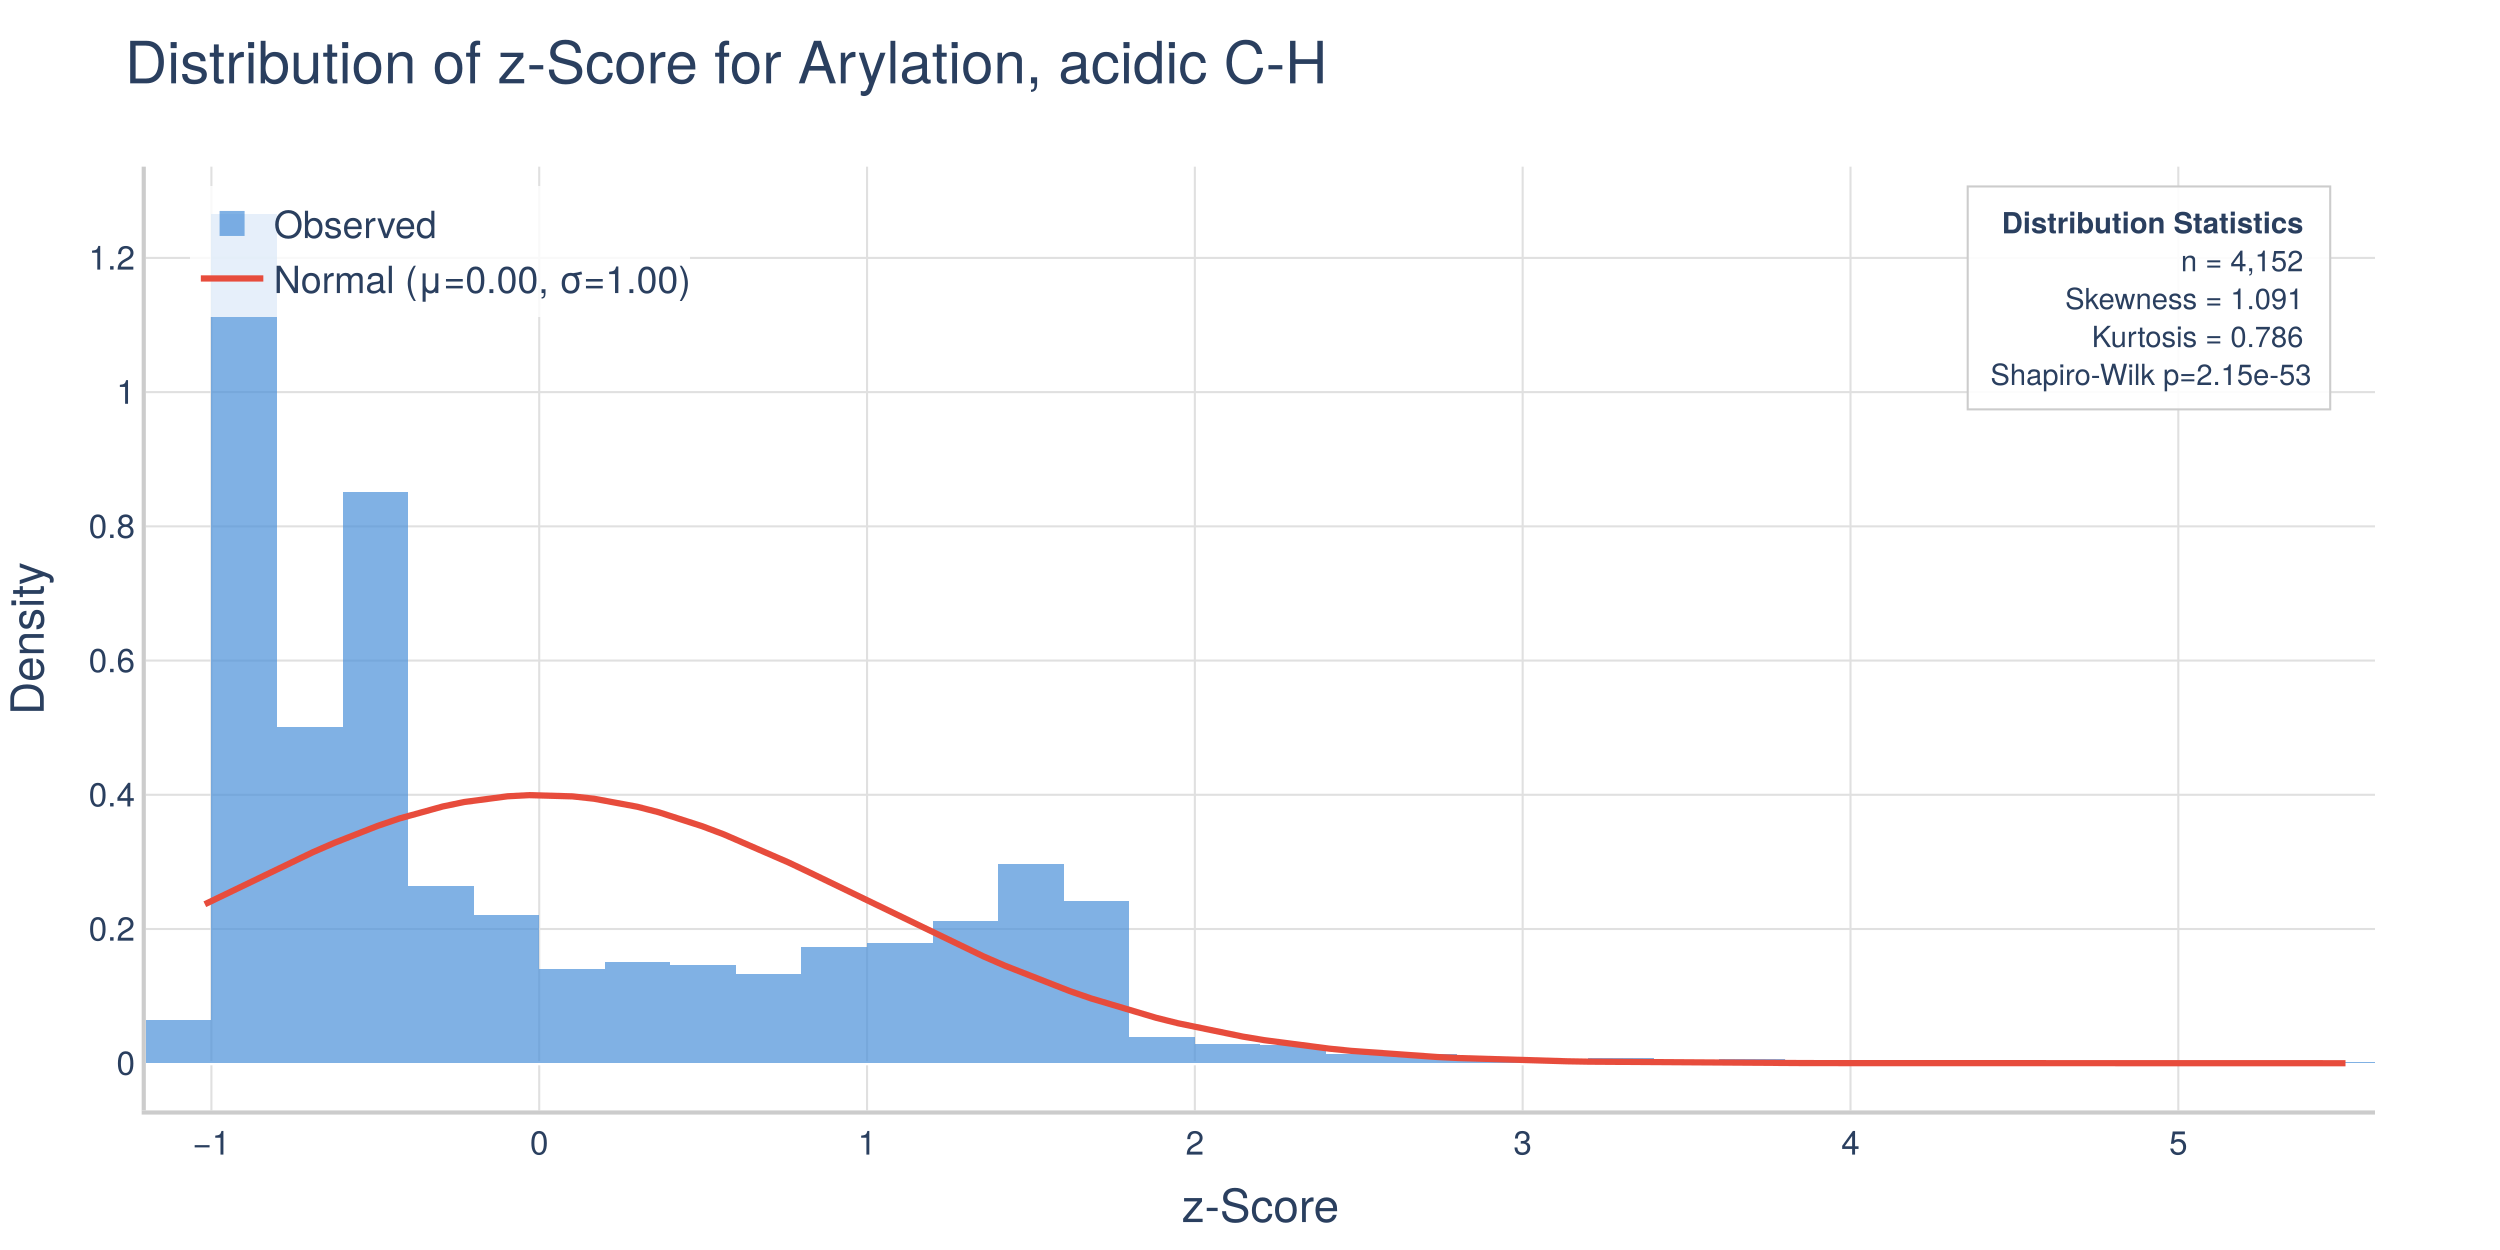
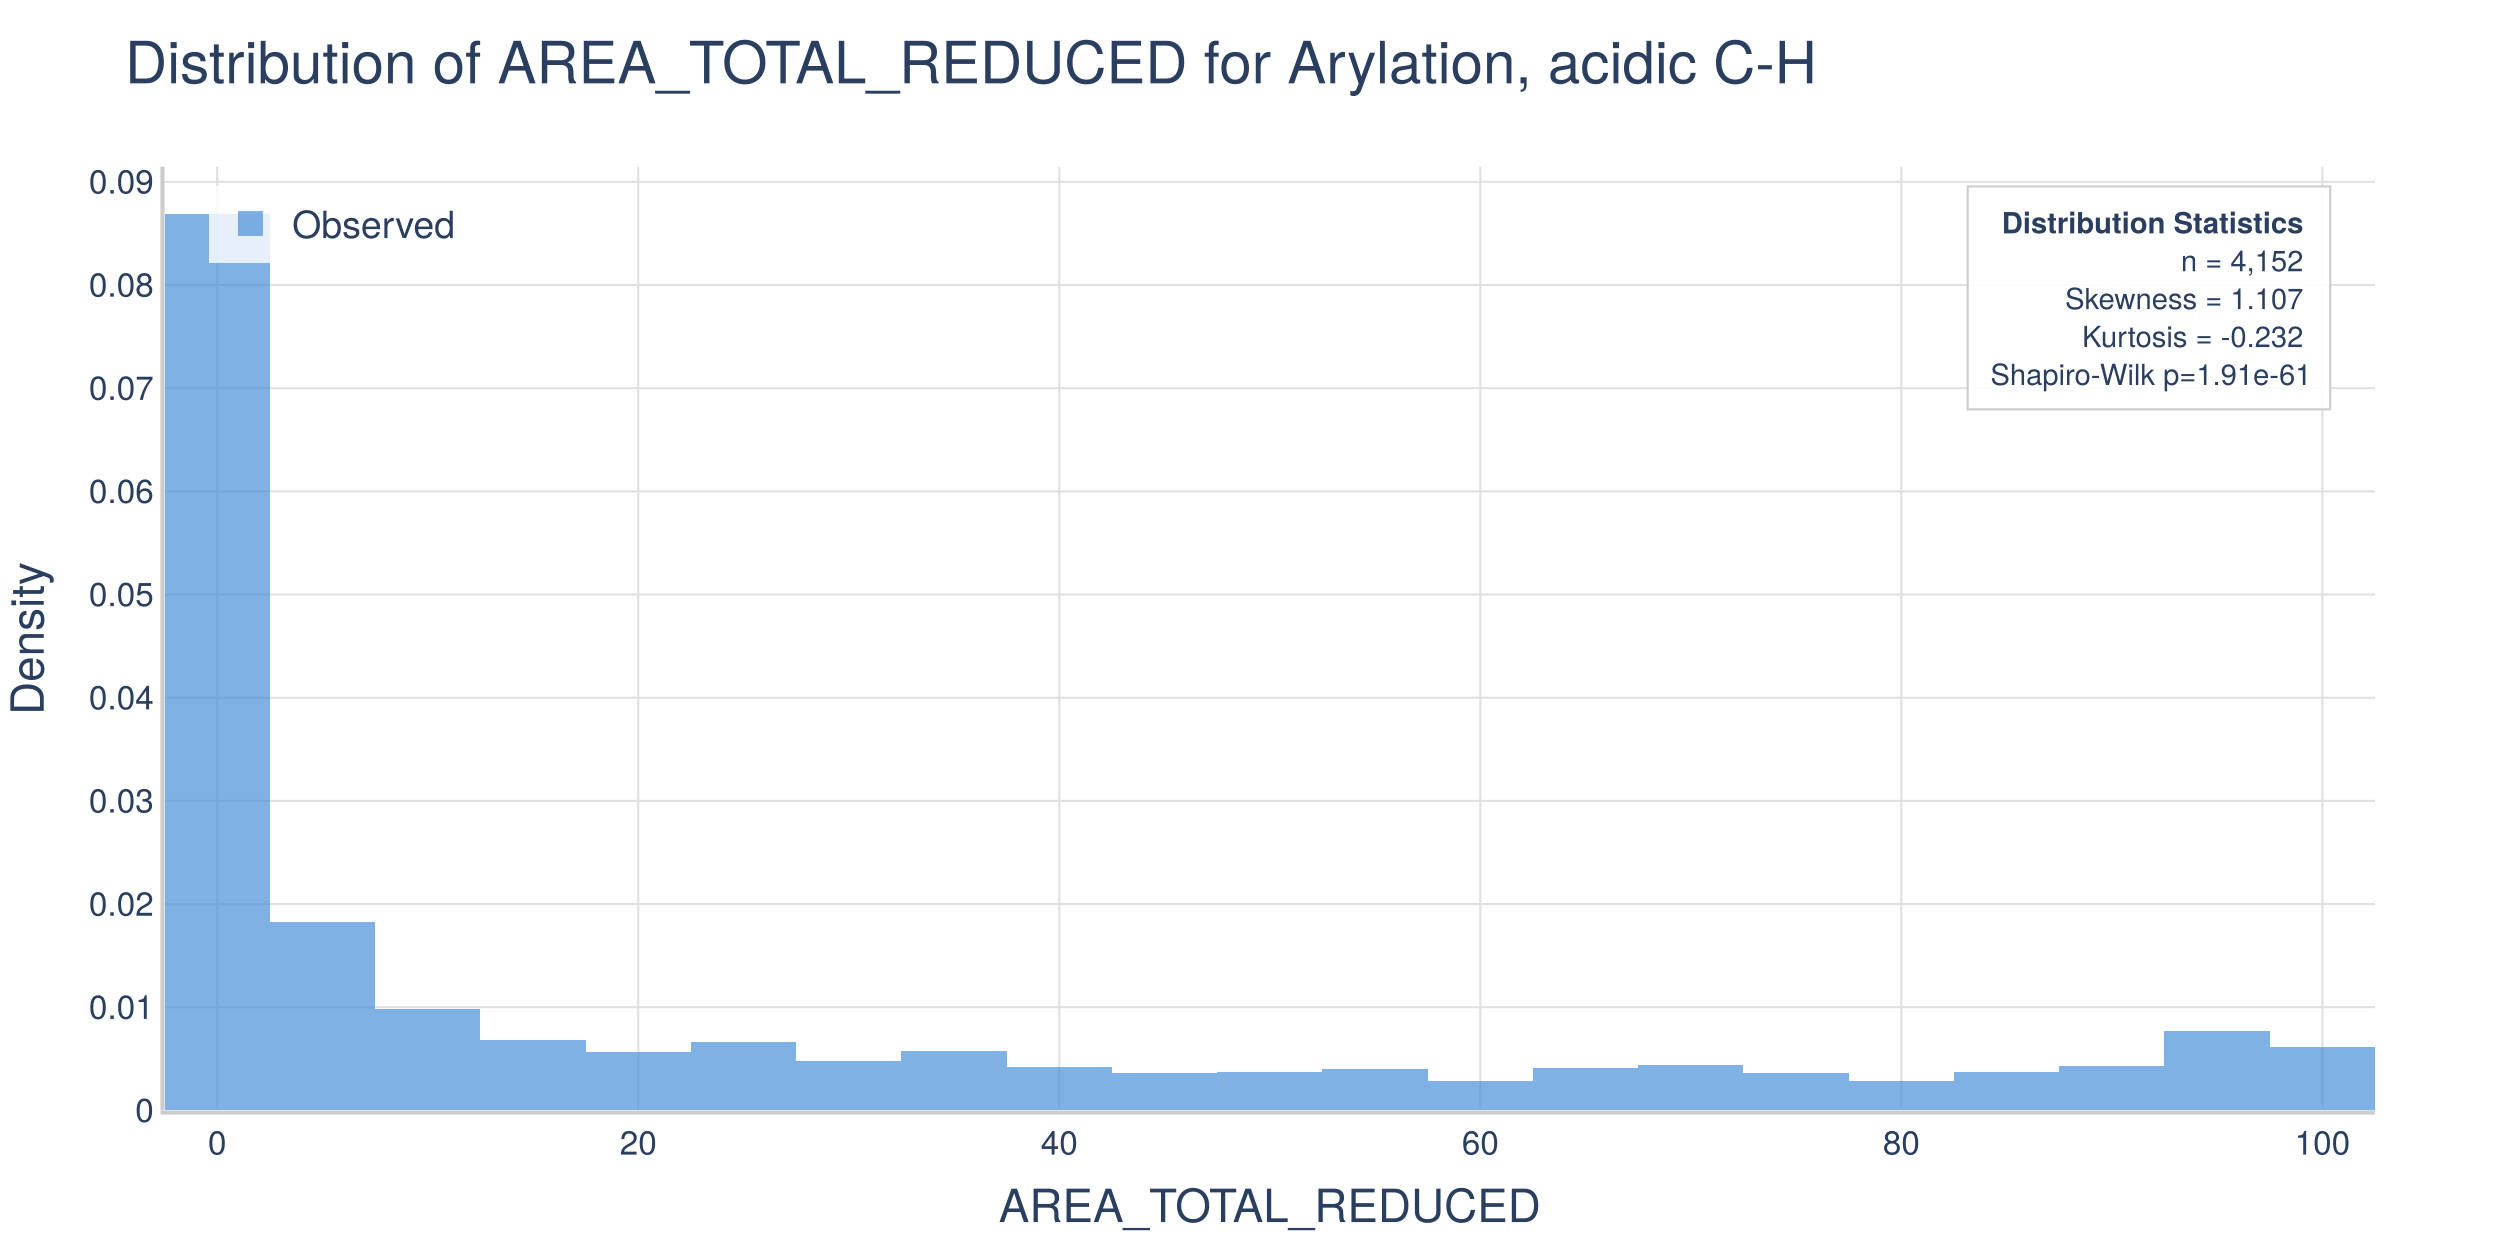
<svg xmlns="http://www.w3.org/2000/svg" class="main-svg" width="1200" height="600" style="" viewBox="0 0 1200 600">
  <rect x="0" y="0" width="1200" height="600" style="fill: rgb(255, 255, 255); fill-opacity: 1;" />
-   <defs id="defs-d7464c">
+   <defs id="defs-f68dfb">
    <g class="clips">
-       <clipPath id="clipd7464cxyplot" class="plotclip">
-         <rect width="1070" height="453" />
-       </clipPath>
-       <clipPath class="axesclip" id="clipd7464cx">
-         <rect x="70" y="0" width="1070" height="600" />
-       </clipPath>
-       <clipPath class="axesclip" id="clipd7464cy">
+       <clipPath id="clipf68dfbxyplot" class="plotclip">
+         <rect width="1061" height="453" />
+       </clipPath>
+       <clipPath class="axesclip" id="clipf68dfbx">
+         <rect x="79" y="0" width="1061" height="600" />
+       </clipPath>
+       <clipPath class="axesclip" id="clipf68dfby">
        <rect x="0" y="80" width="1200" height="453" />
      </clipPath>
-       <clipPath class="axesclip" id="clipd7464cxy">
-         <rect x="70" y="80" width="1070" height="453" />
+       <clipPath class="axesclip" id="clipf68dfbxy">
+         <rect x="79" y="80" width="1061" height="453" />
      </clipPath>
    </g>
    <g class="gradients" />
    <g class="patterns" />
  </defs>
  <g class="bglayer" />
  <g class="layer-below">
    <g class="imagelayer" />
    <g class="shapelayer" />
  </g>
  <g class="cartesianlayer">
    <g class="subplot xy">
      <g class="layer-subplot">
        <g class="shapelayer" />
        <g class="imagelayer" />
      </g>
      <g class="minor-gridlayer">
        <g class="x" />
        <g class="y" />
      </g>
      <g class="gridlayer">
        <g class="x">
-           <path class="xgrid crisp" transform="translate(101.47,0)" d="M0,80v453" style="stroke: rgb(224, 224, 224); stroke-opacity: 1; stroke-width: 1px;" />
-           <path class="xgrid crisp" transform="translate(258.82,0)" d="M0,80v453" style="stroke: rgb(224, 224, 224); stroke-opacity: 1; stroke-width: 1px;" />
-           <path class="xgrid crisp" transform="translate(416.18,0)" d="M0,80v453" style="stroke: rgb(224, 224, 224); stroke-opacity: 1; stroke-width: 1px;" />
-           <path class="xgrid crisp" transform="translate(573.53,0)" d="M0,80v453" style="stroke: rgb(224, 224, 224); stroke-opacity: 1; stroke-width: 1px;" />
-           <path class="xgrid crisp" transform="translate(730.88,0)" d="M0,80v453" style="stroke: rgb(224, 224, 224); stroke-opacity: 1; stroke-width: 1px;" />
-           <path class="xgrid crisp" transform="translate(888.24,0)" d="M0,80v453" style="stroke: rgb(224, 224, 224); stroke-opacity: 1; stroke-width: 1px;" />
-           <path class="xgrid crisp" transform="translate(1045.59,0)" d="M0,80v453" style="stroke: rgb(224, 224, 224); stroke-opacity: 1; stroke-width: 1px;" />
+           <path class="xgrid crisp" transform="translate(104.26,0)" d="M0,80v453" style="stroke: rgb(224, 224, 224); stroke-opacity: 1; stroke-width: 1px;" />
+           <path class="xgrid crisp" transform="translate(306.36,0)" d="M0,80v453" style="stroke: rgb(224, 224, 224); stroke-opacity: 1; stroke-width: 1px;" />
+           <path class="xgrid crisp" transform="translate(508.45,0)" d="M0,80v453" style="stroke: rgb(224, 224, 224); stroke-opacity: 1; stroke-width: 1px;" />
+           <path class="xgrid crisp" transform="translate(710.55,0)" d="M0,80v453" style="stroke: rgb(224, 224, 224); stroke-opacity: 1; stroke-width: 1px;" />
+           <path class="xgrid crisp" transform="translate(912.64,0)" d="M0,80v453" style="stroke: rgb(224, 224, 224); stroke-opacity: 1; stroke-width: 1px;" />
+           <path class="xgrid crisp" transform="translate(1114.74,0)" d="M0,80v453" style="stroke: rgb(224, 224, 224); stroke-opacity: 1; stroke-width: 1px;" />
        </g>
        <g class="y">
-           <path class="ygrid crisp" transform="translate(0,445.92)" d="M70,0h1070" style="stroke: rgb(224, 224, 224); stroke-opacity: 1; stroke-width: 1px;" />
-           <path class="ygrid crisp" transform="translate(0,381.5)" d="M70,0h1070" style="stroke: rgb(224, 224, 224); stroke-opacity: 1; stroke-width: 1px;" />
-           <path class="ygrid crisp" transform="translate(0,317.07)" d="M70,0h1070" style="stroke: rgb(224, 224, 224); stroke-opacity: 1; stroke-width: 1px;" />
-           <path class="ygrid crisp" transform="translate(0,252.65)" d="M70,0h1070" style="stroke: rgb(224, 224, 224); stroke-opacity: 1; stroke-width: 1px;" />
-           <path class="ygrid crisp" transform="translate(0,188.22)" d="M70,0h1070" style="stroke: rgb(224, 224, 224); stroke-opacity: 1; stroke-width: 1px;" />
-           <path class="ygrid crisp" transform="translate(0,123.8)" d="M70,0h1070" style="stroke: rgb(224, 224, 224); stroke-opacity: 1; stroke-width: 1px;" />
+           <path class="ygrid crisp" transform="translate(0,483.48)" d="M79,0h1061" style="stroke: rgb(224, 224, 224); stroke-opacity: 1; stroke-width: 1px;" />
+           <path class="ygrid crisp" transform="translate(0,433.95)" d="M79,0h1061" style="stroke: rgb(224, 224, 224); stroke-opacity: 1; stroke-width: 1px;" />
+           <path class="ygrid crisp" transform="translate(0,384.43)" d="M79,0h1061" style="stroke: rgb(224, 224, 224); stroke-opacity: 1; stroke-width: 1px;" />
+           <path class="ygrid crisp" transform="translate(0,334.91)" d="M79,0h1061" style="stroke: rgb(224, 224, 224); stroke-opacity: 1; stroke-width: 1px;" />
+           <path class="ygrid crisp" transform="translate(0,285.38)" d="M79,0h1061" style="stroke: rgb(224, 224, 224); stroke-opacity: 1; stroke-width: 1px;" />
+           <path class="ygrid crisp" transform="translate(0,235.86)" d="M79,0h1061" style="stroke: rgb(224, 224, 224); stroke-opacity: 1; stroke-width: 1px;" />
+           <path class="ygrid crisp" transform="translate(0,186.33)" d="M79,0h1061" style="stroke: rgb(224, 224, 224); stroke-opacity: 1; stroke-width: 1px;" />
+           <path class="ygrid crisp" transform="translate(0,136.81)" d="M79,0h1061" style="stroke: rgb(224, 224, 224); stroke-opacity: 1; stroke-width: 1px;" />
+           <path class="ygrid crisp" transform="translate(0,87.29)" d="M79,0h1061" style="stroke: rgb(224, 224, 224); stroke-opacity: 1; stroke-width: 1px;" />
        </g>
      </g>
      <g class="zerolinelayer">
-         <path class="yzl zl crisp" transform="translate(0,510.35)" d="M70,0h1070" style="stroke: rgb(255, 255, 255); stroke-opacity: 1; stroke-width: 2px;" />
+         <path class="yzl zl crisp" transform="translate(0,533)" d="M79,0h1061" style="stroke: rgb(255, 255, 255); stroke-opacity: 1; stroke-width: 2px;" />
      </g>
      <g class="layer-between">
        <g class="shapelayer" />
        <g class="imagelayer" />
      </g>
      <path class="xlines-below" />
      <path class="ylines-below" />
      <g class="overlines-below" />
      <g class="xaxislayer-below" />
      <g class="yaxislayer-below" />
      <g class="overaxes-below" />
      <g class="overplot">
-         <g class="xy" transform="translate(70,80)" clip-path="url(#clipd7464cxyplot)">
+         <g class="xy" transform="translate(79,80)" clip-path="url(#clipf68dfbxyplot)">
          <g class="barlayer mlayer">
            <g class="trace bars" shape-rendering="crispEdges" style="opacity: 0.7;">
              <g class="points">
                <g class="point">
-                   <path d="M0,430.35V409.79H31.47V430.35Z" style="vector-effect: none; opacity: 1; stroke-width: 0px; fill: rgb(74, 144, 217); fill-opacity: 1;" />
-                 </g>
-                 <g class="point">
-                   <path d="M31.47,430.35V22.65H62.94V430.35Z" style="vector-effect: none; opacity: 1; stroke-width: 0px; fill: rgb(74, 144, 217); fill-opacity: 1;" />
-                 </g>
-                 <g class="point">
-                   <path d="M62.94,430.35V268.98H94.41V430.35Z" style="vector-effect: none; opacity: 1; stroke-width: 0px; fill: rgb(74, 144, 217); fill-opacity: 1;" />
-                 </g>
-                 <g class="point">
-                   <path d="M94.41,430.35V156.09H125.88V430.35Z" style="vector-effect: none; opacity: 1; stroke-width: 0px; fill: rgb(74, 144, 217); fill-opacity: 1;" />
-                 </g>
-                 <g class="point">
-                   <path d="M125.88,430.35V345.4H157.35V430.35Z" style="vector-effect: none; opacity: 1; stroke-width: 0px; fill: rgb(74, 144, 217); fill-opacity: 1;" />
-                 </g>
-                 <g class="point">
-                   <path d="M157.35,430.35V359.36H188.82V430.35Z" style="vector-effect: none; opacity: 1; stroke-width: 0px; fill: rgb(74, 144, 217); fill-opacity: 1;" />
-                 </g>
-                 <g class="point">
-                   <path d="M188.82,430.35V385.35H220.29V430.35Z" style="vector-effect: none; opacity: 1; stroke-width: 0px; fill: rgb(74, 144, 217); fill-opacity: 1;" />
-                 </g>
-                 <g class="point">
-                   <path d="M220.29,430.35V381.86H251.76V430.35Z" style="vector-effect: none; opacity: 1; stroke-width: 0px; fill: rgb(74, 144, 217); fill-opacity: 1;" />
-                 </g>
-                 <g class="point">
-                   <path d="M251.76,430.35V383.02H283.24V430.35Z" style="vector-effect: none; opacity: 1; stroke-width: 0px; fill: rgb(74, 144, 217); fill-opacity: 1;" />
-                 </g>
-                 <g class="point">
-                   <path d="M283.24,430.35V387.29H314.71V430.35Z" style="vector-effect: none; opacity: 1; stroke-width: 0px; fill: rgb(74, 144, 217); fill-opacity: 1;" />
-                 </g>
-                 <g class="point">
-                   <path d="M314.71,430.35V374.49H346.18V430.35Z" style="vector-effect: none; opacity: 1; stroke-width: 0px; fill: rgb(74, 144, 217); fill-opacity: 1;" />
-                 </g>
-                 <g class="point">
-                   <path d="M346.18,430.35V372.55H377.65V430.35Z" style="vector-effect: none; opacity: 1; stroke-width: 0px; fill: rgb(74, 144, 217); fill-opacity: 1;" />
-                 </g>
-                 <g class="point">
-                   <path d="M377.65,430.35V362.08H409.12V430.35Z" style="vector-effect: none; opacity: 1; stroke-width: 0px; fill: rgb(74, 144, 217); fill-opacity: 1;" />
-                 </g>
-                 <g class="point">
-                   <path d="M409.12,430.35V334.92H440.59V430.35Z" style="vector-effect: none; opacity: 1; stroke-width: 0px; fill: rgb(74, 144, 217); fill-opacity: 1;" />
-                 </g>
-                 <g class="point">
-                   <path d="M440.59,430.35V352.38H472.06V430.35Z" style="vector-effect: none; opacity: 1; stroke-width: 0px; fill: rgb(74, 144, 217); fill-opacity: 1;" />
-                 </g>
-                 <g class="point">
-                   <path d="M472.06,430.35V417.55H503.53V430.35Z" style="vector-effect: none; opacity: 1; stroke-width: 0px; fill: rgb(74, 144, 217); fill-opacity: 1;" />
-                 </g>
-                 <g class="point">
-                   <path d="M503.53,430.35V421.04H535V430.35Z" style="vector-effect: none; opacity: 1; stroke-width: 0px; fill: rgb(74, 144, 217); fill-opacity: 1;" />
-                 </g>
-                 <g class="point">
-                   <path d="M535,430.35V421.43H566.47V430.35Z" style="vector-effect: none; opacity: 1; stroke-width: 0px; fill: rgb(74, 144, 217); fill-opacity: 1;" />
-                 </g>
-                 <g class="point">
-                   <path d="M566.47,430.35V425.7H597.94V430.35Z" style="vector-effect: none; opacity: 1; stroke-width: 0px; fill: rgb(74, 144, 217); fill-opacity: 1;" />
-                 </g>
-                 <g class="point">
-                   <path d="M597.94,430.35V425.7H629.41V430.35Z" style="vector-effect: none; opacity: 1; stroke-width: 0px; fill: rgb(74, 144, 217); fill-opacity: 1;" />
-                 </g>
-                 <g class="point">
-                   <path d="M629.41,430.35V429.19H660.88V430.35Z" style="vector-effect: none; opacity: 1; stroke-width: 0px; fill: rgb(74, 144, 217); fill-opacity: 1;" />
-                 </g>
-                 <g class="point">
-                   <path d="M660.88,430.35V429.19H692.35V430.35Z" style="vector-effect: none; opacity: 1; stroke-width: 0px; fill: rgb(74, 144, 217); fill-opacity: 1;" />
-                 </g>
-                 <g class="point">
-                   <path d="M692.35,430.35V428.02H723.82V430.35Z" style="vector-effect: none; opacity: 1; stroke-width: 0px; fill: rgb(74, 144, 217); fill-opacity: 1;" />
-                 </g>
-                 <g class="point">
-                   <path d="M723.82,430.35V429.57H755.29V430.35Z" style="vector-effect: none; opacity: 1; stroke-width: 0px; fill: rgb(74, 144, 217); fill-opacity: 1;" />
-                 </g>
-                 <g class="point">
-                   <path d="M755.29,430.35V428.41H786.76V430.35Z" style="vector-effect: none; opacity: 1; stroke-width: 0px; fill: rgb(74, 144, 217); fill-opacity: 1;" />
-                 </g>
-                 <g class="point">
-                   <path d="M786.76,430.35V429.96H818.24V430.35Z" style="vector-effect: none; opacity: 1; stroke-width: 0px; fill: rgb(74, 144, 217); fill-opacity: 1;" />
-                 </g>
-                 <g class="point">
-                   <path d="M0,0Z" style="vector-effect: none; opacity: 1; stroke-width: 0px; fill: rgb(74, 144, 217); fill-opacity: 1;" />
-                 </g>
-                 <g class="point">
-                   <path d="M849.71,430.35V429.96H881.18V430.35Z" style="vector-effect: none; opacity: 1; stroke-width: 0px; fill: rgb(74, 144, 217); fill-opacity: 1;" />
-                 </g>
-                 <g class="point">
-                   <path d="M881.18,430.35V429.57H912.65V430.35Z" style="vector-effect: none; opacity: 1; stroke-width: 0px; fill: rgb(74, 144, 217); fill-opacity: 1;" />
-                 </g>
-                 <g class="point">
-                   <path d="M0,0Z" style="vector-effect: none; opacity: 1; stroke-width: 0px; fill: rgb(74, 144, 217); fill-opacity: 1;" />
-                 </g>
-                 <g class="point">
-                   <path d="M944.12,430.35V429.19H975.59V430.35Z" style="vector-effect: none; opacity: 1; stroke-width: 0px; fill: rgb(74, 144, 217); fill-opacity: 1;" />
-                 </g>
-                 <g class="point">
-                   <path d="M0,0Z" style="vector-effect: none; opacity: 1; stroke-width: 0px; fill: rgb(74, 144, 217); fill-opacity: 1;" />
-                 </g>
-                 <g class="point">
-                   <path d="M1007.06,430.35V429.96H1038.53V430.35Z" style="vector-effect: none; opacity: 1; stroke-width: 0px; fill: rgb(74, 144, 217); fill-opacity: 1;" />
-                 </g>
-                 <g class="point">
-                   <path d="M1038.53,430.35V429.57H1070V430.35Z" style="vector-effect: none; opacity: 1; stroke-width: 0px; fill: rgb(74, 144, 217); fill-opacity: 1;" />
+                   <path d="M0,453V22.65H50.52V453Z" style="vector-effect: none; opacity: 1; stroke-width: 0px; fill: rgb(74, 144, 217); fill-opacity: 1;" />
+                 </g>
+                 <g class="point">
+                   <path d="M50.52,453V362.35H101.05V453Z" style="vector-effect: none; opacity: 1; stroke-width: 0px; fill: rgb(74, 144, 217); fill-opacity: 1;" />
+                 </g>
+                 <g class="point">
+                   <path d="M101.05,453V404.1H151.57V453Z" style="vector-effect: none; opacity: 1; stroke-width: 0px; fill: rgb(74, 144, 217); fill-opacity: 1;" />
+                 </g>
+                 <g class="point">
+                   <path d="M151.57,453V419.36H202.1V453Z" style="vector-effect: none; opacity: 1; stroke-width: 0px; fill: rgb(74, 144, 217); fill-opacity: 1;" />
+                 </g>
+                 <g class="point">
+                   <path d="M202.1,453V425.09H252.62V453Z" style="vector-effect: none; opacity: 1; stroke-width: 0px; fill: rgb(74, 144, 217); fill-opacity: 1;" />
+                 </g>
+                 <g class="point">
+                   <path d="M252.62,453V420.32H303.14V453Z" style="vector-effect: none; opacity: 1; stroke-width: 0px; fill: rgb(74, 144, 217); fill-opacity: 1;" />
+                 </g>
+                 <g class="point">
+                   <path d="M303.14,453V429.38H353.67V453Z" style="vector-effect: none; opacity: 1; stroke-width: 0px; fill: rgb(74, 144, 217); fill-opacity: 1;" />
+                 </g>
+                 <g class="point">
+                   <path d="M353.67,453V424.37H404.19V453Z" style="vector-effect: none; opacity: 1; stroke-width: 0px; fill: rgb(74, 144, 217); fill-opacity: 1;" />
+                 </g>
+                 <g class="point">
+                   <path d="M404.19,453V432.01H454.71V453Z" style="vector-effect: none; opacity: 1; stroke-width: 0px; fill: rgb(74, 144, 217); fill-opacity: 1;" />
+                 </g>
+                 <g class="point">
+                   <path d="M454.71,453V434.87H505.24V453Z" style="vector-effect: none; opacity: 1; stroke-width: 0px; fill: rgb(74, 144, 217); fill-opacity: 1;" />
+                 </g>
+                 <g class="point">
+                   <path d="M505.24,453V434.63H555.76V453Z" style="vector-effect: none; opacity: 1; stroke-width: 0px; fill: rgb(74, 144, 217); fill-opacity: 1;" />
+                 </g>
+                 <g class="point">
+                   <path d="M555.76,453V433.2H606.29V453Z" style="vector-effect: none; opacity: 1; stroke-width: 0px; fill: rgb(74, 144, 217); fill-opacity: 1;" />
+                 </g>
+                 <g class="point">
+                   <path d="M606.29,453V438.93H656.81V453Z" style="vector-effect: none; opacity: 1; stroke-width: 0px; fill: rgb(74, 144, 217); fill-opacity: 1;" />
+                 </g>
+                 <g class="point">
+                   <path d="M656.81,453V432.72H707.33V453Z" style="vector-effect: none; opacity: 1; stroke-width: 0px; fill: rgb(74, 144, 217); fill-opacity: 1;" />
+                 </g>
+                 <g class="point">
+                   <path d="M707.33,453V431.29H757.86V453Z" style="vector-effect: none; opacity: 1; stroke-width: 0px; fill: rgb(74, 144, 217); fill-opacity: 1;" />
+                 </g>
+                 <g class="point">
+                   <path d="M757.86,453V434.87H808.38V453Z" style="vector-effect: none; opacity: 1; stroke-width: 0px; fill: rgb(74, 144, 217); fill-opacity: 1;" />
+                 </g>
+                 <g class="point">
+                   <path d="M808.38,453V438.69H858.9V453Z" style="vector-effect: none; opacity: 1; stroke-width: 0px; fill: rgb(74, 144, 217); fill-opacity: 1;" />
+                 </g>
+                 <g class="point">
+                   <path d="M858.9,453V434.39H909.43V453Z" style="vector-effect: none; opacity: 1; stroke-width: 0px; fill: rgb(74, 144, 217); fill-opacity: 1;" />
+                 </g>
+                 <g class="point">
+                   <path d="M909.43,453V431.77H959.95V453Z" style="vector-effect: none; opacity: 1; stroke-width: 0px; fill: rgb(74, 144, 217); fill-opacity: 1;" />
+                 </g>
+                 <g class="point">
+                   <path d="M959.95,453V414.83H1010.48V453Z" style="vector-effect: none; opacity: 1; stroke-width: 0px; fill: rgb(74, 144, 217); fill-opacity: 1;" />
+                 </g>
+                 <g class="point">
+                   <path d="M1010.48,453V422.7H1061V453Z" style="vector-effect: none; opacity: 1; stroke-width: 0px; fill: rgb(74, 144, 217); fill-opacity: 1;" />
                </g>
              </g>
            </g>
          </g>
-           <g class="scatterlayer mlayer">
-             <g class="trace scatter tracee7fec5" style="stroke-miterlimit: 2; opacity: 1;">
-               <g class="fills" />
-               <g class="errorbars" />
-               <g class="lines">
-                 <path class="js-line" d="M28.32,354.03L80.22,329.04L90.6,324.53L111.36,316.4L121.73,312.87L142.49,307.12L152.87,304.96L173.63,302.22L184.01,301.67L204.77,302.26L215.14,303.39L235.9,307.24L246.28,309.91L267.04,316.58L277.42,320.49L308.55,334.01L318.93,338.94L401.97,379.02L412.34,383.53L443.48,395.72L453.86,399.3L485,408.56L495.38,411.15L526.51,417.56L536.89,419.28L568.03,423.35L578.41,424.4L619.92,427.37L630.3,427.87L682.2,429.42L692.58,429.6L796.36,430.28L806.74,430.29L1055.84,430.35" style="vector-effect: none; fill: none; stroke: rgb(231, 76, 60); stroke-opacity: 1; stroke-width: 3px; opacity: 1;" />
-               </g>
-               <g class="points" />
-               <g class="text" />
-             </g>
-           </g>
        </g>
      </g>
      <g class="zerolinelayer-above" />
-       <path class="xlines-above crisp" d="M68,534H1140" style="fill: none; stroke-width: 2px; stroke: rgb(204, 204, 204); stroke-opacity: 1;" />
-       <path class="ylines-above crisp" d="M69,80V533" style="fill: none; stroke-width: 2px; stroke: rgb(204, 204, 204); stroke-opacity: 1;" />
+       <path class="xlines-above crisp" d="M77,534H1140" style="fill: none; stroke-width: 2px; stroke: rgb(204, 204, 204); stroke-opacity: 1;" />
+       <path class="ylines-above crisp" d="M78,80V533" style="fill: none; stroke-width: 2px; stroke: rgb(204, 204, 204); stroke-opacity: 1;" />
      <g class="overlines-above" />
      <g class="xaxislayer-above">
        <g class="xtick">
-           <text text-anchor="middle" x="0" y="554.2" transform="translate(101.47,0)" style="font-family: 'Helvetica Neue'; font-size: 16px; fill: rgb(42, 63, 95); fill-opacity: 1; white-space: pre;">−1</text>
-         </g>
-         <g class="xtick">
-           <text text-anchor="middle" x="0" y="554.2" style="font-family: 'Helvetica Neue'; font-size: 16px; fill: rgb(42, 63, 95); fill-opacity: 1; white-space: pre;" transform="translate(258.82,0)">0</text>
-         </g>
-         <g class="xtick">
-           <text text-anchor="middle" x="0" y="554.2" style="font-family: 'Helvetica Neue'; font-size: 16px; fill: rgb(42, 63, 95); fill-opacity: 1; white-space: pre;" transform="translate(416.18,0)">1</text>
-         </g>
-         <g class="xtick">
-           <text text-anchor="middle" x="0" y="554.2" style="font-family: 'Helvetica Neue'; font-size: 16px; fill: rgb(42, 63, 95); fill-opacity: 1; white-space: pre;" transform="translate(573.53,0)">2</text>
-         </g>
-         <g class="xtick">
-           <text text-anchor="middle" x="0" y="554.2" style="font-family: 'Helvetica Neue'; font-size: 16px; fill: rgb(42, 63, 95); fill-opacity: 1; white-space: pre;" transform="translate(730.88,0)">3</text>
-         </g>
-         <g class="xtick">
-           <text text-anchor="middle" x="0" y="554.2" style="font-family: 'Helvetica Neue'; font-size: 16px; fill: rgb(42, 63, 95); fill-opacity: 1; white-space: pre;" transform="translate(888.24,0)">4</text>
-         </g>
-         <g class="xtick">
-           <text text-anchor="middle" x="0" y="554.2" style="font-family: 'Helvetica Neue'; font-size: 16px; fill: rgb(42, 63, 95); fill-opacity: 1; white-space: pre;" transform="translate(1045.59,0)">5</text>
+           <text text-anchor="middle" x="0" y="554.2" transform="translate(104.26,0)" style="font-family: 'Helvetica Neue'; font-size: 16px; fill: rgb(42, 63, 95); fill-opacity: 1; white-space: pre;">0</text>
+         </g>
+         <g class="xtick">
+           <text text-anchor="middle" x="0" y="554.2" style="font-family: 'Helvetica Neue'; font-size: 16px; fill: rgb(42, 63, 95); fill-opacity: 1; white-space: pre;" transform="translate(306.36,0)">20</text>
+         </g>
+         <g class="xtick">
+           <text text-anchor="middle" x="0" y="554.2" style="font-family: 'Helvetica Neue'; font-size: 16px; fill: rgb(42, 63, 95); fill-opacity: 1; white-space: pre;" transform="translate(508.45,0)">40</text>
+         </g>
+         <g class="xtick">
+           <text text-anchor="middle" x="0" y="554.2" style="font-family: 'Helvetica Neue'; font-size: 16px; fill: rgb(42, 63, 95); fill-opacity: 1; white-space: pre;" transform="translate(710.55,0)">60</text>
+         </g>
+         <g class="xtick">
+           <text text-anchor="middle" x="0" y="554.2" style="font-family: 'Helvetica Neue'; font-size: 16px; fill: rgb(42, 63, 95); fill-opacity: 1; white-space: pre;" transform="translate(912.64,0)">80</text>
+         </g>
+         <g class="xtick">
+           <text text-anchor="middle" x="0" y="554.2" style="font-family: 'Helvetica Neue'; font-size: 16px; fill: rgb(42, 63, 95); fill-opacity: 1; white-space: pre;" transform="translate(1114.74,0)">100</text>
        </g>
      </g>
      <g class="yaxislayer-above">
        <g class="ytick">
-           <text text-anchor="end" x="64.8" y="5.6" transform="translate(0,510.35)" style="font-family: 'Helvetica Neue'; font-size: 16px; fill: rgb(42, 63, 95); fill-opacity: 1; white-space: pre;">0</text>
-         </g>
-         <g class="ytick">
-           <text text-anchor="end" x="64.8" y="5.6" style="font-family: 'Helvetica Neue'; font-size: 16px; fill: rgb(42, 63, 95); fill-opacity: 1; white-space: pre;" transform="translate(0,445.92)">0.2</text>
-         </g>
-         <g class="ytick">
-           <text text-anchor="end" x="64.8" y="5.6" style="font-family: 'Helvetica Neue'; font-size: 16px; fill: rgb(42, 63, 95); fill-opacity: 1; white-space: pre;" transform="translate(0,381.5)">0.4</text>
-         </g>
-         <g class="ytick">
-           <text text-anchor="end" x="64.8" y="5.6" style="font-family: 'Helvetica Neue'; font-size: 16px; fill: rgb(42, 63, 95); fill-opacity: 1; white-space: pre;" transform="translate(0,317.07)">0.6</text>
-         </g>
-         <g class="ytick">
-           <text text-anchor="end" x="64.8" y="5.6" style="font-family: 'Helvetica Neue'; font-size: 16px; fill: rgb(42, 63, 95); fill-opacity: 1; white-space: pre;" transform="translate(0,252.65)">0.8</text>
-         </g>
-         <g class="ytick">
-           <text text-anchor="end" x="64.8" y="5.6" style="font-family: 'Helvetica Neue'; font-size: 16px; fill: rgb(42, 63, 95); fill-opacity: 1; white-space: pre;" transform="translate(0,188.22)">1</text>
-         </g>
-         <g class="ytick">
-           <text text-anchor="end" x="64.8" y="5.6" style="font-family: 'Helvetica Neue'; font-size: 16px; fill: rgb(42, 63, 95); fill-opacity: 1; white-space: pre;" transform="translate(0,123.8)">1.2</text>
+           <text text-anchor="end" x="73.8" y="5.6" transform="translate(0,533)" style="font-family: 'Helvetica Neue'; font-size: 16px; fill: rgb(42, 63, 95); fill-opacity: 1; white-space: pre;">0</text>
+         </g>
+         <g class="ytick">
+           <text text-anchor="end" x="73.8" y="5.6" style="font-family: 'Helvetica Neue'; font-size: 16px; fill: rgb(42, 63, 95); fill-opacity: 1; white-space: pre;" transform="translate(0,483.48)">0.01</text>
+         </g>
+         <g class="ytick">
+           <text text-anchor="end" x="73.8" y="5.6" style="font-family: 'Helvetica Neue'; font-size: 16px; fill: rgb(42, 63, 95); fill-opacity: 1; white-space: pre;" transform="translate(0,433.95)">0.02</text>
+         </g>
+         <g class="ytick">
+           <text text-anchor="end" x="73.8" y="5.6" style="font-family: 'Helvetica Neue'; font-size: 16px; fill: rgb(42, 63, 95); fill-opacity: 1; white-space: pre;" transform="translate(0,384.43)">0.03</text>
+         </g>
+         <g class="ytick">
+           <text text-anchor="end" x="73.8" y="5.6" style="font-family: 'Helvetica Neue'; font-size: 16px; fill: rgb(42, 63, 95); fill-opacity: 1; white-space: pre;" transform="translate(0,334.91)">0.04</text>
+         </g>
+         <g class="ytick">
+           <text text-anchor="end" x="73.8" y="5.6" style="font-family: 'Helvetica Neue'; font-size: 16px; fill: rgb(42, 63, 95); fill-opacity: 1; white-space: pre;" transform="translate(0,285.38)">0.05</text>
+         </g>
+         <g class="ytick">
+           <text text-anchor="end" x="73.8" y="5.6" style="font-family: 'Helvetica Neue'; font-size: 16px; fill: rgb(42, 63, 95); fill-opacity: 1; white-space: pre;" transform="translate(0,235.86)">0.06</text>
+         </g>
+         <g class="ytick">
+           <text text-anchor="end" x="73.8" y="5.6" style="font-family: 'Helvetica Neue'; font-size: 16px; fill: rgb(42, 63, 95); fill-opacity: 1; white-space: pre;" transform="translate(0,186.33)">0.07</text>
+         </g>
+         <g class="ytick">
+           <text text-anchor="end" x="73.8" y="5.6" style="font-family: 'Helvetica Neue'; font-size: 16px; fill: rgb(42, 63, 95); fill-opacity: 1; white-space: pre;" transform="translate(0,136.81)">0.08</text>
+         </g>
+         <g class="ytick">
+           <text text-anchor="end" x="73.8" y="5.6" style="font-family: 'Helvetica Neue'; font-size: 16px; fill: rgb(42, 63, 95); fill-opacity: 1; white-space: pre;" transform="translate(0,87.29)">0.09</text>
        </g>
      </g>
      <g class="overaxes-above" />
    </g>
  </g>
  <g class="polarlayer" />
  <g class="smithlayer" />
  <g class="ternarylayer" />
  <g class="geolayer" />
  <g class="funnelarealayer" />
  <g class="pielayer" />
  <g class="iciclelayer" />
  <g class="treemaplayer" />
  <g class="sunburstlayer" />
  <g class="glimages" />
-   <defs id="topdefs-d7464c">
+   <defs id="topdefs-f68dfb">
    <g class="clips" />
-     <clipPath id="legendd7464c">
-       <rect width="240" height="63" x="0" y="0" />
+     <clipPath id="legendf68dfb">
+       <rect width="124" height="37" x="0" y="0" />
    </clipPath>
  </defs>
  <g class="layer-above">
    <g class="imagelayer" />
    <g class="shapelayer" />
  </g>
  <g class="infolayer">
-     <g class="legend" pointer-events="all" transform="translate(91.4,89.06)">
-       <rect class="bg" shape-rendering="crispEdges" style="stroke: rgb(68, 68, 68); stroke-opacity: 1; fill: rgb(255, 255, 255); fill-opacity: 0.8; stroke-width: 0px;" width="240" height="63" x="0" y="0" />
-       <g class="scrollbox" transform="" clip-path="url(#legendd7464c)">
+     <g class="legend" pointer-events="all" transform="translate(100.22,89.06)">
+       <rect class="bg" shape-rendering="crispEdges" style="stroke: rgb(68, 68, 68); stroke-opacity: 1; fill: rgb(255, 255, 255); fill-opacity: 0.8; stroke-width: 0px;" width="124" height="37" x="0" y="0" />
+       <g class="scrollbox" transform="" clip-path="url(#legendf68dfb)">
        <g class="groups">
          <g class="traces" transform="translate(0,18.2)" style="opacity: 1;">
            <text class="legendtext" text-anchor="start" x="40" y="7.02" style="font-family: 'Helvetica Neue'; font-size: 18px; fill: rgb(42, 63, 95); fill-opacity: 1; white-space: pre;">Observed</text>
            <g class="layers" style="opacity: 0.7;">
              <g class="legendfill" />
              <g class="legendlines" />
              <g class="legendsymbols">
                <g class="legendpoints">
                  <path class="legendundefined" d="M6,6H-6V-6H6Z" transform="translate(20,0)" style="stroke-width: 0px; fill: rgb(74, 144, 217); fill-opacity: 1;" />
                </g>
              </g>
            </g>
-             <rect class="legendtoggle" x="0" y="-13.2" width="234.516" height="26.4" style="fill: rgb(0, 0, 0); fill-opacity: 0;" />
+             <rect class="legendtoggle" x="0" y="-13.2" width="118.359" height="26.4" style="fill: rgb(0, 0, 0); fill-opacity: 0;" />
          </g>
-           <g class="traces" transform="translate(0,44.6)" style="opacity: 1;">
-             <text class="legendtext" text-anchor="start" x="40" y="7.02" style="font-family: 'Helvetica Neue'; font-size: 18px; fill: rgb(42, 63, 95); fill-opacity: 1; white-space: pre;">Normal (μ=0.00, σ=1.00)</text>
-             <g class="layers" style="opacity: 1;">
-               <g class="legendfill" />
-               <g class="legendlines">
-                 <path class="js-line" d="M5,0h30" style="fill: none; stroke: rgb(231, 76, 60); stroke-opacity: 1; stroke-width: 3px;" />
-               </g>
-               <g class="legendsymbols">
-                 <g class="legendpoints" />
-               </g>
-             </g>
-             <rect class="legendtoggle" x="0" y="-13.2" width="234.516" height="26.4" style="fill: rgb(0, 0, 0); fill-opacity: 0;" />
-           </g>
        </g>
      </g>
      <rect class="scrollbar" rx="20" ry="3" width="0" height="0" style="fill: rgb(128, 139, 164); fill-opacity: 1;" x="0" y="0" />
    </g>
    <g class="g-gtitle">
-       <text class="gtitle" x="60" y="40" text-anchor="start" dy="0em" style="opacity: 1; font-family: 'Helvetica Neue'; font-size: 28px; fill: rgb(42, 63, 95); fill-opacity: 1; white-space: pre;">Distribution of z-Score for Arylation, acidic C-H</text>
+       <text class="gtitle" x="60" y="40" text-anchor="start" dy="0em" style="opacity: 1; font-family: 'Helvetica Neue'; font-size: 28px; fill: rgb(42, 63, 95); fill-opacity: 1; white-space: pre;">Distribution of AREA_TOTAL_REDUCED for Arylation, acidic C-H</text>
    </g>
    <g class="g-xtitle">
-       <text class="xtitle" x="605" y="586.6" text-anchor="middle" style="opacity: 1; font-family: 'Helvetica Neue'; font-size: 22px; fill: rgb(42, 63, 95); fill-opacity: 1; white-space: pre;">z-Score</text>
-     </g>
-     <g class="g-ytitle" transform="translate(0.1503906,0)">
-       <text class="ytitle" transform="rotate(-90,20.8498,306.5)" x="20.85" y="306.5" text-anchor="middle" style="opacity: 1; font-family: 'Helvetica Neue'; font-size: 22px; fill: rgb(42, 63, 95); fill-opacity: 1; white-space: pre;">Density</text>
+       <text class="xtitle" x="609.5" y="586.6" text-anchor="middle" style="opacity: 1; font-family: 'Helvetica Neue'; font-size: 22px; fill: rgb(42, 63, 95); fill-opacity: 1; white-space: pre;">AREA_TOTAL_REDUCED</text>
+     </g>
+     <g class="g-ytitle" transform="translate(0.04101562,0)">
+       <text class="ytitle" transform="rotate(-90,20.95918,306.5)" x="20.959" y="306.5" text-anchor="middle" style="opacity: 1; font-family: 'Helvetica Neue'; font-size: 22px; fill: rgb(42, 63, 95); fill-opacity: 1; white-space: pre;">Density</text>
    </g>
    <g class="annotation" data-index="0" style="opacity: 1;">
-       <g class="annotation-text-g" transform="rotate(0,1031.1,143.06)">
+       <g class="annotation-text-g" transform="rotate(0,1031.28,143.06)">
        <g class="cursor-pointer" transform="translate(944,89)">
          <rect class="bg" x="0.5" y="0.5" width="174" height="107" style="stroke-width: 1px; stroke: rgb(204, 204, 204); stroke-opacity: 1; fill: rgb(255, 255, 255); fill-opacity: 0.9;" />
          <text class="annotation-text" text-anchor="end" x="165.5" y="23" style="font-family: 'Helvetica Neue'; font-size: 14px; fill: rgb(42, 63, 95); fill-opacity: 1; white-space: pre;">
            <tspan class="line" dy="0em" x="165.5" y="23">
              <tspan style="font-weight:bold">Distribution Statistics</tspan>
            </tspan>
            <tspan class="line" dy="1.3em" x="165.5" y="23">n = 4,152</tspan>
-             <tspan class="line" dy="2.6em" x="165.5" y="23">Skewness = 1.091</tspan>
-             <tspan class="line" dy="3.9em" x="165.5" y="23">Kurtosis = 0.786</tspan>
-             <tspan class="line" dy="5.2em" x="165.5" y="23">Shapiro-Wilk p=2.15e-53</tspan>
+             <tspan class="line" dy="2.6em" x="165.5" y="23">Skewness = 1.107</tspan>
+             <tspan class="line" dy="3.9em" x="165.5" y="23">Kurtosis = -0.232</tspan>
+             <tspan class="line" dy="5.2em" x="165.5" y="23">Shapiro-Wilk p=1.91e-61</tspan>
          </text>
        </g>
      </g>
    </g>
  </g>
</svg>
